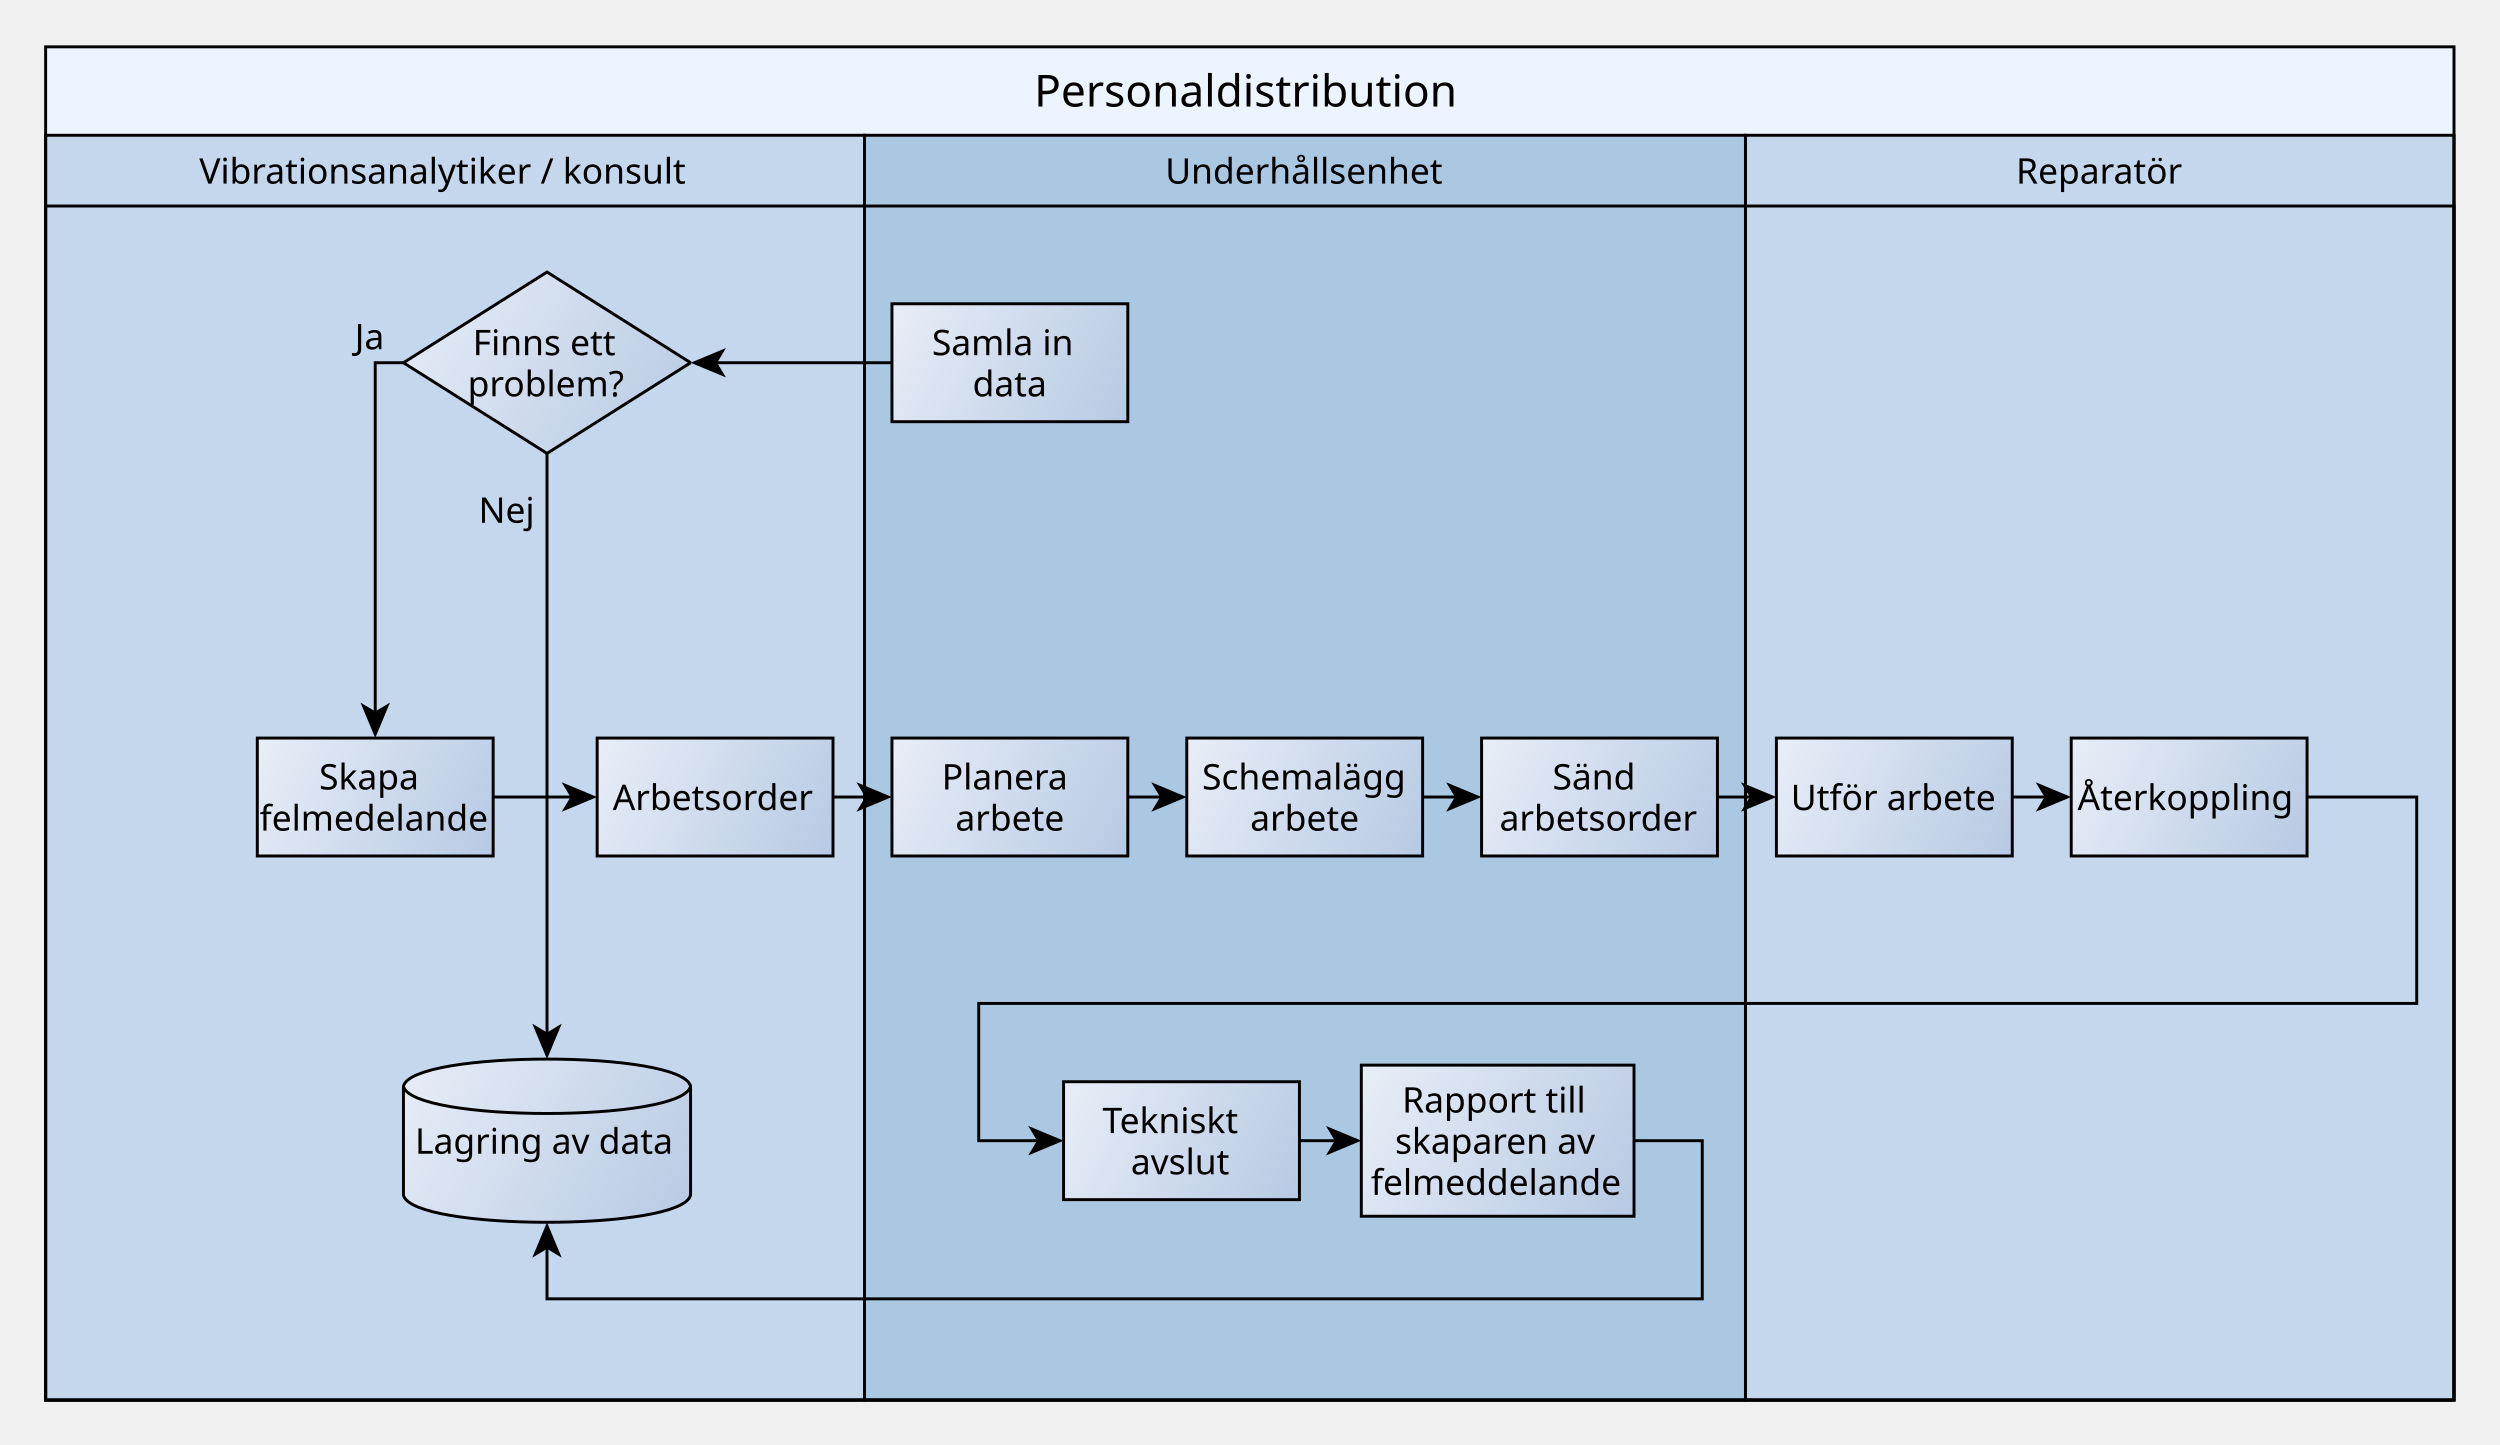
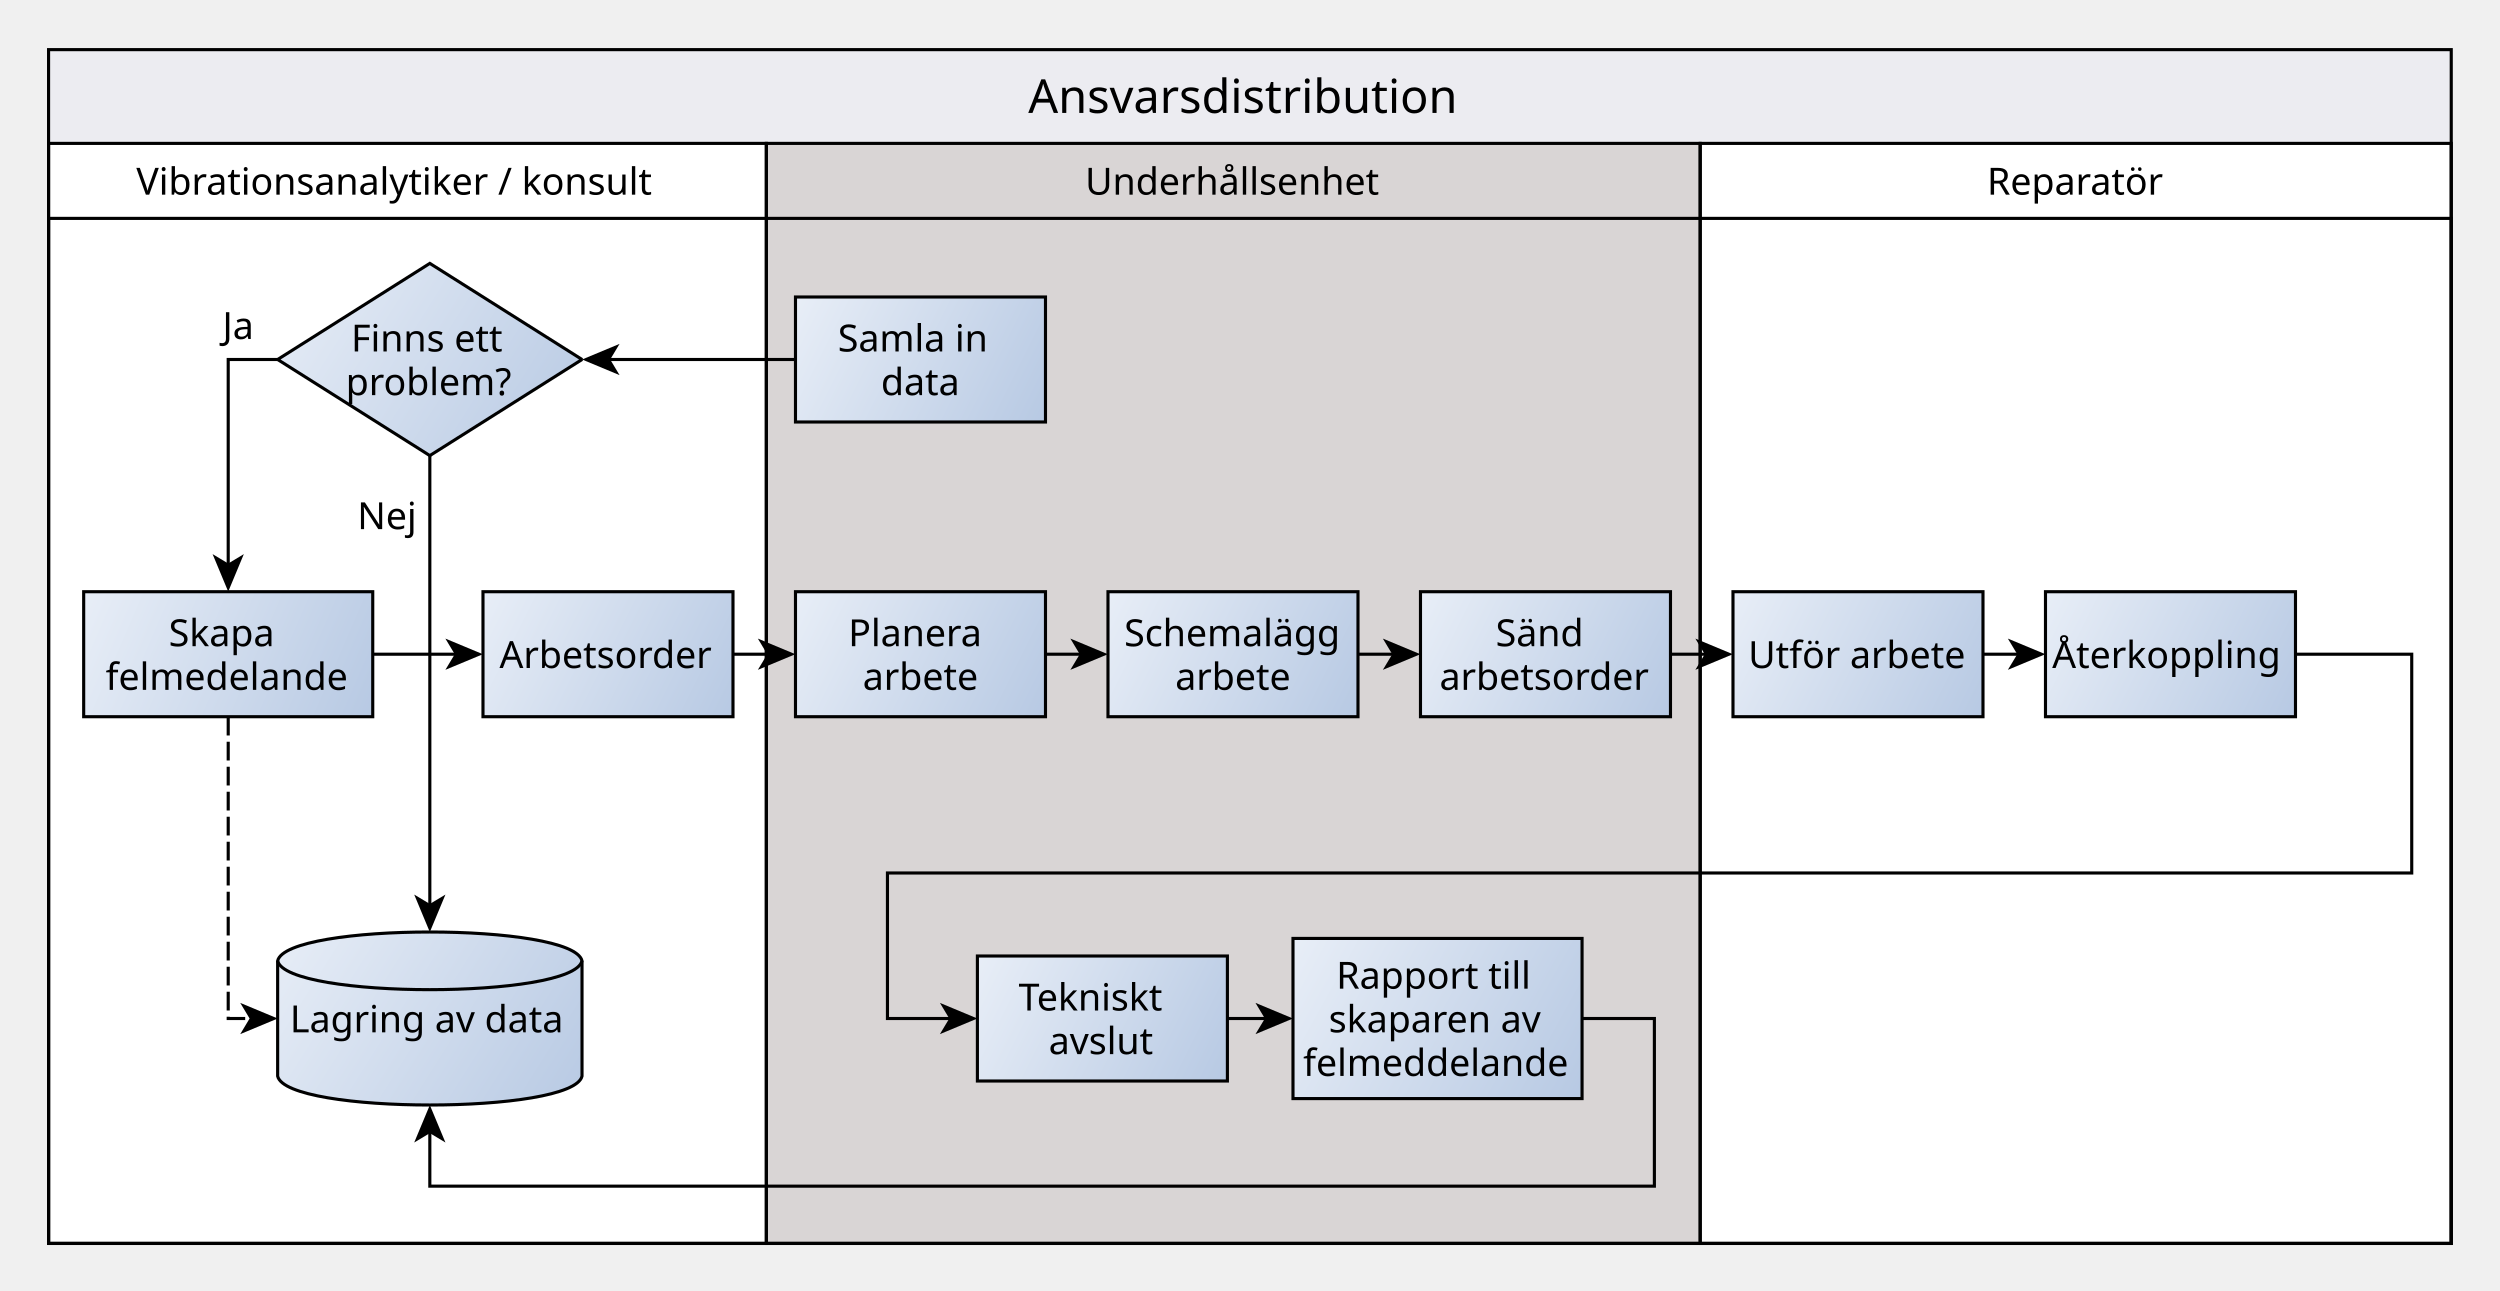
- <svg xmlns="http://www.w3.org/2000/svg" fill-opacity="1" color-rendering="auto" color-interpolation="auto" stroke="black" text-rendering="auto" stroke-linecap="square" width="848" stroke-miterlimit="10" stroke-opacity="1" shape-rendering="auto" fill="black" stroke-dasharray="none" font-weight="normal" stroke-width="1" height="490" font-family="'Dialog'" font-style="normal" stroke-linejoin="miter" font-size="12" stroke-dashoffset="0" image-rendering="auto">
+ <svg xmlns="http://www.w3.org/2000/svg" fill-opacity="1" color-rendering="auto" color-interpolation="auto" stroke="black" text-rendering="auto" stroke-linecap="square" width="800" stroke-miterlimit="10" stroke-opacity="1" shape-rendering="auto" fill="black" stroke-dasharray="none" font-weight="normal" stroke-width="1" height="413" font-family="'Dialog'" font-style="normal" stroke-linejoin="miter" font-size="12" stroke-dashoffset="0" image-rendering="auto">
  <defs id="genericDefs" />
  <g>
    <defs id="defs1">
-       <linearGradient x1="20.277" gradientUnits="userSpaceOnUse" x2="100.277" y1="93.348" y2="133.348" id="linearGradient1" spreadMethod="pad">
-         <stop stop-opacity="1" stop-color="rgb(232,238,247)" offset="0%" />
-         <stop stop-opacity="1" stop-color="rgb(183,201,227)" offset="100%" />
-       </linearGradient>
-       <linearGradient x1="135.555" gradientUnits="userSpaceOnUse" x2="215.555" y1="93.348" y2="133.348" id="linearGradient2" spreadMethod="pad">
-         <stop stop-opacity="1" stop-color="rgb(232,238,247)" offset="0%" />
-         <stop stop-opacity="1" stop-color="rgb(183,201,227)" offset="100%" />
-       </linearGradient>
-       <linearGradient x1="235.555" gradientUnits="userSpaceOnUse" x2="315.555" y1="93.348" y2="133.348" id="linearGradient3" spreadMethod="pad">
-         <stop stop-opacity="1" stop-color="rgb(232,238,247)" offset="0%" />
-         <stop stop-opacity="1" stop-color="rgb(183,201,227)" offset="100%" />
-       </linearGradient>
-       <linearGradient x1="335.555" gradientUnits="userSpaceOnUse" x2="415.555" y1="93.348" y2="133.348" id="linearGradient4" spreadMethod="pad">
-         <stop stop-opacity="1" stop-color="rgb(232,238,247)" offset="0%" />
-         <stop stop-opacity="1" stop-color="rgb(183,201,227)" offset="100%" />
-       </linearGradient>
-       <linearGradient x1="435.555" gradientUnits="userSpaceOnUse" x2="515.555" y1="93.348" y2="133.348" id="linearGradient5" spreadMethod="pad">
-         <stop stop-opacity="1" stop-color="rgb(232,238,247)" offset="0%" />
-         <stop stop-opacity="1" stop-color="rgb(183,201,227)" offset="100%" />
-       </linearGradient>
-       <linearGradient x1="535.555" gradientUnits="userSpaceOnUse" x2="615.555" y1="93.348" y2="133.348" id="linearGradient6" spreadMethod="pad">
-         <stop stop-opacity="1" stop-color="rgb(232,238,247)" offset="0%" />
-         <stop stop-opacity="1" stop-color="rgb(183,201,227)" offset="100%" />
-       </linearGradient>
-       <linearGradient x1="635.555" gradientUnits="userSpaceOnUse" x2="715.555" y1="93.348" y2="133.348" id="linearGradient7" spreadMethod="pad">
-         <stop stop-opacity="1" stop-color="rgb(232,238,247)" offset="0%" />
-         <stop stop-opacity="1" stop-color="rgb(183,201,227)" offset="100%" />
-       </linearGradient>
-       <linearGradient x1="293.767" gradientUnits="userSpaceOnUse" x2="373.767" y1="209.922" y2="249.922" id="linearGradient8" spreadMethod="pad">
-         <stop stop-opacity="1" stop-color="rgb(232,238,247)" offset="0%" />
-         <stop stop-opacity="1" stop-color="rgb(183,201,227)" offset="100%" />
-       </linearGradient>
-       <linearGradient x1="394.756" gradientUnits="userSpaceOnUse" x2="487.256" y1="204.297" y2="255.547" id="linearGradient9" spreadMethod="pad">
-         <stop stop-opacity="1" stop-color="rgb(232,238,247)" offset="0%" />
-         <stop stop-opacity="1" stop-color="rgb(183,201,227)" offset="100%" />
-       </linearGradient>
-       <linearGradient x1="235.555" gradientUnits="userSpaceOnUse" x2="315.555" y1="-53.961" y2="-13.961" id="linearGradient10" spreadMethod="pad">
-         <stop stop-opacity="1" stop-color="rgb(232,238,247)" offset="0%" />
-         <stop stop-opacity="1" stop-color="rgb(183,201,227)" offset="100%" />
-       </linearGradient>
-       <linearGradient x1="69.845" gradientUnits="userSpaceOnUse" x2="167.244" y1="-64.718" y2="-3.205" id="linearGradient11" spreadMethod="pad">
-         <stop stop-opacity="1" stop-color="rgb(232,238,247)" offset="0%" />
-         <stop stop-opacity="1" stop-color="rgb(183,201,227)" offset="100%" />
-       </linearGradient>
-       <linearGradient x1="69.845" gradientUnits="userSpaceOnUse" x2="167.244" y1="199.165" y2="260.678" id="linearGradient12" spreadMethod="pad">
+       <linearGradient x1="20.777" gradientUnits="userSpaceOnUse" x2="113.277" y1="82.348" y2="122.348" id="linearGradient1" spreadMethod="pad">
+         <stop stop-opacity="1" stop-color="rgb(232,238,247)" offset="0%" />
+         <stop stop-opacity="1" stop-color="rgb(183,201,227)" offset="100%" />
+       </linearGradient>
+       <linearGradient x1="148.555" gradientUnits="userSpaceOnUse" x2="228.555" y1="82.348" y2="122.348" id="linearGradient2" spreadMethod="pad">
+         <stop stop-opacity="1" stop-color="rgb(232,238,247)" offset="0%" />
+         <stop stop-opacity="1" stop-color="rgb(183,201,227)" offset="100%" />
+       </linearGradient>
+       <linearGradient x1="248.555" gradientUnits="userSpaceOnUse" x2="328.555" y1="82.348" y2="122.348" id="linearGradient3" spreadMethod="pad">
+         <stop stop-opacity="1" stop-color="rgb(232,238,247)" offset="0%" />
+         <stop stop-opacity="1" stop-color="rgb(183,201,227)" offset="100%" />
+       </linearGradient>
+       <linearGradient x1="348.555" gradientUnits="userSpaceOnUse" x2="428.555" y1="82.348" y2="122.348" id="linearGradient4" spreadMethod="pad">
+         <stop stop-opacity="1" stop-color="rgb(232,238,247)" offset="0%" />
+         <stop stop-opacity="1" stop-color="rgb(183,201,227)" offset="100%" />
+       </linearGradient>
+       <linearGradient x1="448.555" gradientUnits="userSpaceOnUse" x2="528.555" y1="82.348" y2="122.348" id="linearGradient5" spreadMethod="pad">
+         <stop stop-opacity="1" stop-color="rgb(232,238,247)" offset="0%" />
+         <stop stop-opacity="1" stop-color="rgb(183,201,227)" offset="100%" />
+       </linearGradient>
+       <linearGradient x1="548.555" gradientUnits="userSpaceOnUse" x2="628.555" y1="82.348" y2="122.348" id="linearGradient6" spreadMethod="pad">
+         <stop stop-opacity="1" stop-color="rgb(232,238,247)" offset="0%" />
+         <stop stop-opacity="1" stop-color="rgb(183,201,227)" offset="100%" />
+       </linearGradient>
+       <linearGradient x1="648.555" gradientUnits="userSpaceOnUse" x2="728.555" y1="82.348" y2="122.348" id="linearGradient7" spreadMethod="pad">
+         <stop stop-opacity="1" stop-color="rgb(232,238,247)" offset="0%" />
+         <stop stop-opacity="1" stop-color="rgb(183,201,227)" offset="100%" />
+       </linearGradient>
+       <linearGradient x1="306.767" gradientUnits="userSpaceOnUse" x2="386.767" y1="198.922" y2="238.922" id="linearGradient8" spreadMethod="pad">
+         <stop stop-opacity="1" stop-color="rgb(232,238,247)" offset="0%" />
+         <stop stop-opacity="1" stop-color="rgb(183,201,227)" offset="100%" />
+       </linearGradient>
+       <linearGradient x1="407.756" gradientUnits="userSpaceOnUse" x2="500.256" y1="193.297" y2="244.547" id="linearGradient9" spreadMethod="pad">
+         <stop stop-opacity="1" stop-color="rgb(232,238,247)" offset="0%" />
+         <stop stop-opacity="1" stop-color="rgb(183,201,227)" offset="100%" />
+       </linearGradient>
+       <linearGradient x1="248.555" gradientUnits="userSpaceOnUse" x2="328.555" y1="-11.961" y2="28.039" id="linearGradient10" spreadMethod="pad">
+         <stop stop-opacity="1" stop-color="rgb(232,238,247)" offset="0%" />
+         <stop stop-opacity="1" stop-color="rgb(183,201,227)" offset="100%" />
+       </linearGradient>
+       <linearGradient x1="82.845" gradientUnits="userSpaceOnUse" x2="180.244" y1="-22.718" y2="38.795" id="linearGradient11" spreadMethod="pad">
+         <stop stop-opacity="1" stop-color="rgb(232,238,247)" offset="0%" />
+         <stop stop-opacity="1" stop-color="rgb(183,201,227)" offset="100%" />
+       </linearGradient>
+       <linearGradient x1="82.845" gradientUnits="userSpaceOnUse" x2="180.244" y1="188.165" y2="249.678" id="linearGradient12" spreadMethod="pad">
        <stop stop-opacity="1" stop-color="rgb(232,238,247)" offset="0%" />
        <stop stop-opacity="1" stop-color="rgb(183,201,227)" offset="100%" />
      </linearGradient>
      <clipPath clipPathUnits="userSpaceOnUse" id="clipPath1">
-         <path d="M0 0 L848 0 L848 490 L0 490 L0 0 Z" />
+         <path d="M0 0 L800 0 L800 413 L0 413 L0 0 Z" />
      </clipPath>
      <clipPath clipPathUnits="userSpaceOnUse" id="clipPath2">
-         <path d="M-67 -157 L781 -157 L781 333 L-67 333 L-67 -157 Z" />
+         <path d="M-6 -107 L794 -107 L794 306 L-6 306 L-6 -107 Z" />
      </clipPath>
    </defs>
-     <g fill="rgb(236,245,255)" transform="matrix(1,0,0,1,67,157)" stroke="rgb(236,245,255)">
-       <path d="M-51.518 -141.116 L-51.518 -111.116 L765.398 -111.116 L765.398 -141.116 Z" clip-path="url(#clipPath2)" stroke="none" />
-       <rect x="-51.518" width="816.916" height="429.018" y="-111.116" clip-path="url(#clipPath2)" stroke="none" />
-       <rect x="-51.518" y="-111.116" clip-path="url(#clipPath2)" fill="rgb(196,215,237)" width="277.747" height="24" stroke="none" />
-       <rect x="-51.518" y="-87.116" clip-path="url(#clipPath2)" fill="rgb(196,215,237)" width="277.747" height="405.018" stroke="none" />
-       <rect x="226.229" y="-111.116" clip-path="url(#clipPath2)" fill="rgb(171,200,226)" width="298.832" height="24" stroke="none" />
-       <rect x="226.229" y="-87.116" clip-path="url(#clipPath2)" fill="rgb(171,200,226)" width="298.832" height="405.018" stroke="none" />
-       <rect x="525.061" y="-111.116" clip-path="url(#clipPath2)" fill="rgb(196,215,237)" width="240.336" height="24" stroke="none" />
-       <rect x="525.061" y="-87.116" clip-path="url(#clipPath2)" fill="rgb(196,215,237)" width="240.336" height="405.018" stroke="none" />
-       <line clip-path="url(#clipPath2)" fill="rgb(113,146,178)" x1="-51.518" x2="-51.518" y1="-87.116" y2="317.902" stroke="none" />
-     </g>
-     <g stroke-linecap="butt" transform="matrix(1,0,0,1,67,157)" stroke-miterlimit="1.45">
-       <rect fill="none" x="-51.518" width="816.916" height="459.018" y="-141.116" clip-path="url(#clipPath2)" />
-       <rect fill="none" x="-51.518" width="277.747" height="429.018" y="-111.116" clip-path="url(#clipPath2)" />
-       <rect fill="none" x="226.229" width="298.832" height="429.018" y="-111.116" clip-path="url(#clipPath2)" />
-       <rect fill="none" x="525.061" width="240.336" height="429.018" y="-111.116" clip-path="url(#clipPath2)" />
-       <rect fill="none" x="-51.518" width="816.916" height="405.018" y="-87.116" clip-path="url(#clipPath2)" />
-     </g>
-     <g font-family="sans-serif" font-size="15" transform="matrix(1,0,0,1,67,157)">
-       <text x="283.789" xml:space="preserve" y="-120.863" clip-path="url(#clipPath2)" stroke="none">Personaldistribution</text>
-       <text x="0.584" xml:space="preserve" font-size="12" y="-94.714" clip-path="url(#clipPath2)" stroke="none">Vibrationsanalytiker / konsult</text>
-       <text x="328.249" xml:space="preserve" font-size="12" y="-94.714" clip-path="url(#clipPath2)" stroke="none">Underhållsenhet</text>
-       <text x="616.85" xml:space="preserve" font-size="12" y="-94.714" clip-path="url(#clipPath2)" stroke="none">Reparatör</text>
-     </g>
-     <g fill="url(#linearGradient1)" stroke-miterlimit="1.45" transform="matrix(1,0,0,1,67,157)" stroke-linecap="butt" stroke="url(#linearGradient1)">
-       <path d="M20.277 93.348 L100.277 93.348 L100.277 133.348 L20.277 133.348 Z" clip-path="url(#clipPath2)" stroke="none" />
-       <path fill="none" d="M20.277 93.348 L100.277 93.348 L100.277 133.348 L20.277 133.348 Z" clip-path="url(#clipPath2)" stroke="black" />
-     </g>
-     <g font-family="sans-serif" transform="matrix(1,0,0,1,67,157)">
-       <text x="41.237" xml:space="preserve" y="110.787" clip-path="url(#clipPath2)" stroke="none">Skapa </text>
-       <text x="21.04" xml:space="preserve" y="124.75" clip-path="url(#clipPath2)" stroke="none">felmedelande</text>
-     </g>
-     <g fill="url(#linearGradient2)" stroke-miterlimit="1.45" transform="matrix(1,0,0,1,67,157)" stroke-linecap="butt" stroke="url(#linearGradient2)">
-       <path d="M135.555 93.348 L215.555 93.348 L215.555 133.348 L135.555 133.348 Z" clip-path="url(#clipPath2)" stroke="none" />
-       <path fill="none" d="M135.555 93.348 L215.555 93.348 L215.555 133.348 L135.555 133.348 Z" clip-path="url(#clipPath2)" stroke="black" />
-     </g>
-     <g font-family="sans-serif" transform="matrix(1,0,0,1,67,157)">
-       <text x="140.823" xml:space="preserve" y="117.769" clip-path="url(#clipPath2)" stroke="none">Arbetsorder</text>
-     </g>
-     <g fill="url(#linearGradient3)" stroke-miterlimit="1.45" transform="matrix(1,0,0,1,67,157)" stroke-linecap="butt" stroke="url(#linearGradient3)">
-       <path d="M235.555 93.348 L315.555 93.348 L315.555 133.348 L235.555 133.348 Z" clip-path="url(#clipPath2)" stroke="none" />
-       <path fill="none" d="M235.555 93.348 L315.555 93.348 L315.555 133.348 L235.555 133.348 Z" clip-path="url(#clipPath2)" stroke="black" />
-     </g>
-     <g font-family="sans-serif" transform="matrix(1,0,0,1,67,157)">
-       <text x="252.457" xml:space="preserve" y="110.787" clip-path="url(#clipPath2)" stroke="none">Planera </text>
-       <text x="257.08" xml:space="preserve" y="124.75" clip-path="url(#clipPath2)" stroke="none">arbete</text>
-     </g>
-     <g fill="url(#linearGradient4)" stroke-miterlimit="1.45" transform="matrix(1,0,0,1,67,157)" stroke-linecap="butt" stroke="url(#linearGradient4)">
-       <path d="M335.555 93.348 L415.555 93.348 L415.555 133.348 L335.555 133.348 Z" clip-path="url(#clipPath2)" stroke="none" />
-       <path fill="none" d="M335.555 93.348 L415.555 93.348 L415.555 133.348 L335.555 133.348 Z" clip-path="url(#clipPath2)" stroke="black" />
-     </g>
-     <g font-family="sans-serif" transform="matrix(1,0,0,1,67,157)">
-       <text x="340.738" xml:space="preserve" y="110.787" clip-path="url(#clipPath2)" stroke="none">Schemalägg</text>
-       <text x="357.08" xml:space="preserve" y="124.75" clip-path="url(#clipPath2)" stroke="none">arbete</text>
-     </g>
-     <g fill="url(#linearGradient5)" stroke-miterlimit="1.45" transform="matrix(1,0,0,1,67,157)" stroke-linecap="butt" stroke="url(#linearGradient5)">
-       <path d="M435.555 93.348 L515.555 93.348 L515.555 133.348 L435.555 133.348 Z" clip-path="url(#clipPath2)" stroke="none" />
-       <path fill="none" d="M435.555 93.348 L515.555 93.348 L515.555 133.348 L435.555 133.348 Z" clip-path="url(#clipPath2)" stroke="black" />
-     </g>
-     <g font-family="sans-serif" transform="matrix(1,0,0,1,67,157)">
-       <text x="459.611" xml:space="preserve" y="110.787" clip-path="url(#clipPath2)" stroke="none">Sänd </text>
-       <text x="441.649" xml:space="preserve" y="124.75" clip-path="url(#clipPath2)" stroke="none">arbetsorder</text>
-     </g>
-     <g fill="url(#linearGradient6)" stroke-miterlimit="1.45" transform="matrix(1,0,0,1,67,157)" stroke-linecap="butt" stroke="url(#linearGradient6)">
-       <path d="M535.555 93.348 L615.555 93.348 L615.555 133.348 L535.555 133.348 Z" clip-path="url(#clipPath2)" stroke="none" />
-       <path fill="none" d="M535.555 93.348 L615.555 93.348 L615.555 133.348 L535.555 133.348 Z" clip-path="url(#clipPath2)" stroke="black" />
-     </g>
-     <g font-family="sans-serif" transform="matrix(1,0,0,1,67,157)">
-       <text x="540.434" xml:space="preserve" y="117.769" clip-path="url(#clipPath2)" stroke="none">Utför arbete</text>
-     </g>
-     <g fill="url(#linearGradient7)" stroke-miterlimit="1.45" transform="matrix(1,0,0,1,67,157)" stroke-linecap="butt" stroke="url(#linearGradient7)">
-       <path d="M635.555 93.348 L715.555 93.348 L715.555 133.348 L635.555 133.348 Z" clip-path="url(#clipPath2)" stroke="none" />
-       <path fill="none" d="M635.555 93.348 L715.555 93.348 L715.555 133.348 L635.555 133.348 Z" clip-path="url(#clipPath2)" stroke="black" />
-     </g>
-     <g font-family="sans-serif" transform="matrix(1,0,0,1,67,157)">
-       <text x="637.694" xml:space="preserve" y="117.769" clip-path="url(#clipPath2)" stroke="none">Återkoppling</text>
-     </g>
-     <g fill="url(#linearGradient8)" stroke-miterlimit="1.45" transform="matrix(1,0,0,1,67,157)" stroke-linecap="butt" stroke="url(#linearGradient8)">
-       <path d="M293.767 209.922 L373.767 209.922 L373.767 249.922 L293.767 249.922 Z" clip-path="url(#clipPath2)" stroke="none" />
-       <path fill="none" d="M293.767 209.922 L373.767 209.922 L373.767 249.922 L293.767 249.922 Z" clip-path="url(#clipPath2)" stroke="black" />
-     </g>
-     <g font-family="sans-serif" transform="matrix(1,0,0,1,67,157)">
-       <text x="306.957" xml:space="preserve" y="227.361" clip-path="url(#clipPath2)" stroke="none">Tekniskt </text>
-       <text x="316.587" xml:space="preserve" y="241.324" clip-path="url(#clipPath2)" stroke="none">avslut</text>
-     </g>
-     <g fill="url(#linearGradient9)" stroke-miterlimit="1.45" transform="matrix(1,0,0,1,67,157)" stroke-linecap="butt" stroke="url(#linearGradient9)">
-       <path d="M394.756 204.297 L487.256 204.297 L487.256 255.547 L394.756 255.547 Z" clip-path="url(#clipPath2)" stroke="none" />
-       <path fill="none" d="M394.756 204.297 L487.256 204.297 L487.256 255.547 L394.756 255.547 Z" clip-path="url(#clipPath2)" stroke="black" />
-     </g>
-     <g font-family="sans-serif" transform="matrix(1,0,0,1,67,157)">
-       <text x="408.615" xml:space="preserve" y="220.38" clip-path="url(#clipPath2)" stroke="none">Rapport till</text>
-       <text x="406.198" xml:space="preserve" y="234.343" clip-path="url(#clipPath2)" stroke="none">skaparen av</text>
-       <text x="397.992" xml:space="preserve" y="248.306" clip-path="url(#clipPath2)" stroke="none">felmeddelande</text>
-     </g>
-     <g fill="url(#linearGradient10)" stroke-miterlimit="1.45" transform="matrix(1,0,0,1,67,157)" stroke-linecap="butt" stroke="url(#linearGradient10)">
-       <path d="M235.555 -53.961 L315.555 -53.961 L315.555 -13.961 L235.555 -13.961 Z" clip-path="url(#clipPath2)" stroke="none" />
-       <path fill="none" d="M235.555 -53.961 L315.555 -53.961 L315.555 -13.961 L235.555 -13.961 Z" clip-path="url(#clipPath2)" stroke="black" />
-     </g>
-     <g font-family="sans-serif" transform="matrix(1,0,0,1,67,157)">
-       <text x="249.106" xml:space="preserve" y="-36.522" clip-path="url(#clipPath2)" stroke="none">Samla in </text>
-       <text x="262.907" xml:space="preserve" y="-22.559" clip-path="url(#clipPath2)" stroke="none">data</text>
-     </g>
-     <g fill="url(#linearGradient11)" stroke-miterlimit="1.45" transform="matrix(1,0,0,1,67,157)" stroke-linecap="butt" stroke="url(#linearGradient11)">
-       <path d="M118.544 -64.718 L167.244 -33.961 L118.544 -3.205 L69.845 -33.961 Z" clip-path="url(#clipPath2)" stroke="none" />
-       <path fill="none" d="M118.544 -64.718 L167.244 -33.961 L118.544 -3.205 L69.845 -33.961 Z" clip-path="url(#clipPath2)" stroke="black" />
-     </g>
-     <g font-family="sans-serif" transform="matrix(1,0,0,1,67,157)">
-       <text x="93.358" xml:space="preserve" y="-36.522" clip-path="url(#clipPath2)" stroke="none">Finns ett</text>
-       <text x="91.641" xml:space="preserve" y="-22.559" clip-path="url(#clipPath2)" stroke="none">problem?</text>
-     </g>
-     <g fill="url(#linearGradient12)" stroke-miterlimit="1.45" transform="matrix(1,0,0,1,67,157)" stroke-linecap="butt" stroke="url(#linearGradient12)">
-       <path d="M69.845 211.468 C72.767 199.165 164.322 199.165 167.244 211.468 L167.244 248.376 C164.322 260.678 72.767 260.678 69.845 248.376 Z" clip-path="url(#clipPath2)" stroke="none" />
-       <path fill="none" d="M69.845 211.468 C72.767 199.165 164.322 199.165 167.244 211.468 L167.244 248.376 C164.322 260.678 72.767 260.678 69.845 248.376 Z" clip-path="url(#clipPath2)" stroke="black" />
-       <path fill="none" d="M167.244 211.468 C164.322 223.77 72.767 223.77 69.845 211.468" clip-path="url(#clipPath2)" stroke="black" />
-     </g>
-     <g font-family="sans-serif" transform="matrix(1,0,0,1,67,157)">
-       <text x="73.773" xml:space="preserve" y="234.343" clip-path="url(#clipPath2)" stroke="none">Lagring av data</text>
-     </g>
-     <g stroke-linecap="butt" transform="matrix(1,0,0,1,67,157)" stroke-miterlimit="1.45">
-       <path fill="none" d="M100.277 113.348 L127.52 113.348" clip-path="url(#clipPath2)" />
-     </g>
-     <g stroke-linecap="butt" transform="matrix(1,0,0,1,67,157)" stroke-miterlimit="1.45">
-       <path d="M135.52 113.348 L123.52 108.348 L126.52 113.348 L123.52 118.348 Z" clip-path="url(#clipPath2)" stroke="none" />
-       <path fill="none" d="M215.555 113.348 L227.516 113.348" clip-path="url(#clipPath2)" />
-       <path d="M235.516 113.348 L223.516 108.348 L226.516 113.348 L223.516 118.348 Z" clip-path="url(#clipPath2)" stroke="none" />
-       <path fill="none" d="M315.555 113.348 L327.516 113.348" clip-path="url(#clipPath2)" />
-       <path d="M335.516 113.348 L323.516 108.348 L326.516 113.348 L323.516 118.348 Z" clip-path="url(#clipPath2)" stroke="none" />
-       <path fill="none" d="M415.555 113.348 L427.516 113.348" clip-path="url(#clipPath2)" />
-       <path d="M435.516 113.348 L423.516 108.348 L426.516 113.348 L423.516 118.348 Z" clip-path="url(#clipPath2)" stroke="none" />
-       <path fill="none" d="M515.555 113.348 L527.516 113.348" clip-path="url(#clipPath2)" />
-       <path d="M535.516 113.348 L523.516 108.348 L526.516 113.348 L523.516 118.348 Z" clip-path="url(#clipPath2)" stroke="none" />
-       <path fill="none" d="M615.555 113.348 L627.516 113.348" clip-path="url(#clipPath2)" />
-       <path d="M635.516 113.348 L623.516 108.348 L626.516 113.348 L623.516 118.348 Z" clip-path="url(#clipPath2)" stroke="none" />
-       <path fill="none" d="M715.549 113.348 L752.755 113.348 L752.755 183.356 L264.984 183.356 L264.984 229.922 L285.766 229.922" clip-path="url(#clipPath2)" />
-       <path d="M293.766 229.922 L281.766 224.922 L284.766 229.922 L281.766 234.922 Z" clip-path="url(#clipPath2)" stroke="none" />
-       <path fill="none" d="M373.808 229.922 L386.756 229.922" clip-path="url(#clipPath2)" />
-       <path d="M394.756 229.922 L382.756 224.922 L385.756 229.922 L382.756 234.922 Z" clip-path="url(#clipPath2)" stroke="none" />
-       <path fill="none" d="M235.574 -33.961 L175.259 -33.961" clip-path="url(#clipPath2)" />
-       <path d="M167.259 -33.961 L179.259 -28.961 L176.259 -33.961 L179.259 -38.961 Z" clip-path="url(#clipPath2)" stroke="none" />
-       <path fill="none" d="M69.865 -33.961 L60.277 -33.961 L60.277 85.316" clip-path="url(#clipPath2)" />
-       <path d="M60.277 93.316 L65.277 81.316 L60.277 84.316 L55.277 81.316 Z" clip-path="url(#clipPath2)" stroke="none" />
-       <text x="53.319" xml:space="preserve" y="-38.522" font-family="sans-serif" clip-path="url(#clipPath2)" stroke="none">Ja</text>
-       <path fill="none" d="M487.26 229.922 L510.403 229.922 L510.403 283.569 L118.544 283.569 L118.544 265.61" clip-path="url(#clipPath2)" />
-       <path d="M118.544 257.61 L113.544 269.61 L118.544 266.61 L123.544 269.61 Z" clip-path="url(#clipPath2)" stroke="none" />
-       <path fill="none" d="M118.544 -3.199 L118.544 194.233" clip-path="url(#clipPath2)" />
-       <path d="M118.544 202.233 L123.544 190.233 L118.544 193.233 L113.544 190.233 Z" clip-path="url(#clipPath2)" stroke="none" />
-       <text x="95.343" xml:space="preserve" y="20.323" font-family="sans-serif" clip-path="url(#clipPath2)" stroke="none">Nej</text>
+     <g fill="rgb(236,236,241)" transform="matrix(1,0,0,1,6,107)" stroke="rgb(236,236,241)">
+       <path d="M9.543 -91.116 L9.543 -61.116 L778.398 -61.116 L778.398 -91.116 Z" clip-path="url(#clipPath2)" stroke="none" />
+       <rect x="9.543" width="768.855" height="352.018" y="-61.116" clip-path="url(#clipPath2)" stroke="none" />
+       <rect x="9.543" y="-61.116" clip-path="url(#clipPath2)" fill="white" width="229.686" height="352.018" stroke="none" />
+       <rect x="239.229" y="-61.116" clip-path="url(#clipPath2)" fill="rgb(217,213,213)" width="298.832" height="24" stroke="none" />
+       <rect x="239.229" y="-37.116" clip-path="url(#clipPath2)" fill="rgb(217,213,213)" width="298.832" height="328.018" stroke="none" />
+       <rect x="538.061" y="-61.116" clip-path="url(#clipPath2)" fill="white" width="240.336" height="352.018" stroke="none" />
+       <line clip-path="url(#clipPath2)" fill="silver" x1="9.543" x2="9.543" y1="-37.116" y2="290.902" stroke="none" />
+     </g>
+     <g stroke-linecap="butt" transform="matrix(1,0,0,1,6,107)" stroke-miterlimit="1.45">
+       <rect fill="none" x="9.543" width="768.855" height="382.018" y="-91.116" clip-path="url(#clipPath2)" />
+       <rect fill="none" x="9.543" width="229.686" height="352.018" y="-61.116" clip-path="url(#clipPath2)" />
+       <rect fill="none" x="239.229" width="298.832" height="352.018" y="-61.116" clip-path="url(#clipPath2)" />
+       <rect fill="none" x="538.061" width="240.336" height="352.018" y="-61.116" clip-path="url(#clipPath2)" />
+       <rect fill="none" x="9.543" width="768.855" height="328.018" y="-37.116" clip-path="url(#clipPath2)" />
+     </g>
+     <g font-family="sans-serif" font-size="15" transform="matrix(1,0,0,1,6,107)">
+       <text x="323.039" xml:space="preserve" y="-70.863" clip-path="url(#clipPath2)" stroke="none">Ansvarsdistribution</text>
+       <text x="37.615" xml:space="preserve" font-size="12" y="-44.714" clip-path="url(#clipPath2)" stroke="none">Vibrationsanalytiker / konsult</text>
+       <text x="341.249" xml:space="preserve" font-size="12" y="-44.714" clip-path="url(#clipPath2)" stroke="none">Underhållsenhet</text>
+       <text x="629.85" xml:space="preserve" font-size="12" y="-44.714" clip-path="url(#clipPath2)" stroke="none">Reparatör</text>
+     </g>
+     <g fill="url(#linearGradient1)" stroke-miterlimit="1.45" transform="matrix(1,0,0,1,6,107)" stroke-linecap="butt" stroke="url(#linearGradient1)">
+       <path d="M20.777 82.348 L113.277 82.348 L113.277 122.348 L20.777 122.348 Z" clip-path="url(#clipPath2)" stroke="none" />
+       <path fill="none" d="M20.777 82.348 L113.277 82.348 L113.277 122.348 L20.777 122.348 Z" clip-path="url(#clipPath2)" stroke="black" />
+     </g>
+     <g font-family="sans-serif" transform="matrix(1,0,0,1,6,107)">
+       <text x="47.987" xml:space="preserve" y="99.787" clip-path="url(#clipPath2)" stroke="none">Skapa </text>
+       <text x="27.79" xml:space="preserve" y="113.75" clip-path="url(#clipPath2)" stroke="none">felmedelande</text>
+     </g>
+     <g fill="url(#linearGradient2)" stroke-miterlimit="1.45" transform="matrix(1,0,0,1,6,107)" stroke-linecap="butt" stroke="url(#linearGradient2)">
+       <path d="M148.555 82.348 L228.555 82.348 L228.555 122.348 L148.555 122.348 Z" clip-path="url(#clipPath2)" stroke="none" />
+       <path fill="none" d="M148.555 82.348 L228.555 82.348 L228.555 122.348 L148.555 122.348 Z" clip-path="url(#clipPath2)" stroke="black" />
+     </g>
+     <g font-family="sans-serif" transform="matrix(1,0,0,1,6,107)">
+       <text x="153.823" xml:space="preserve" y="106.769" clip-path="url(#clipPath2)" stroke="none">Arbetsorder</text>
+     </g>
+     <g fill="url(#linearGradient3)" stroke-miterlimit="1.45" transform="matrix(1,0,0,1,6,107)" stroke-linecap="butt" stroke="url(#linearGradient3)">
+       <path d="M248.555 82.348 L328.555 82.348 L328.555 122.348 L248.555 122.348 Z" clip-path="url(#clipPath2)" stroke="none" />
+       <path fill="none" d="M248.555 82.348 L328.555 82.348 L328.555 122.348 L248.555 122.348 Z" clip-path="url(#clipPath2)" stroke="black" />
+     </g>
+     <g font-family="sans-serif" transform="matrix(1,0,0,1,6,107)">
+       <text x="265.457" xml:space="preserve" y="99.787" clip-path="url(#clipPath2)" stroke="none">Planera </text>
+       <text x="270.08" xml:space="preserve" y="113.75" clip-path="url(#clipPath2)" stroke="none">arbete</text>
+     </g>
+     <g fill="url(#linearGradient4)" stroke-miterlimit="1.45" transform="matrix(1,0,0,1,6,107)" stroke-linecap="butt" stroke="url(#linearGradient4)">
+       <path d="M348.555 82.348 L428.555 82.348 L428.555 122.348 L348.555 122.348 Z" clip-path="url(#clipPath2)" stroke="none" />
+       <path fill="none" d="M348.555 82.348 L428.555 82.348 L428.555 122.348 L348.555 122.348 Z" clip-path="url(#clipPath2)" stroke="black" />
+     </g>
+     <g font-family="sans-serif" transform="matrix(1,0,0,1,6,107)">
+       <text x="353.738" xml:space="preserve" y="99.787" clip-path="url(#clipPath2)" stroke="none">Schemalägg</text>
+       <text x="370.08" xml:space="preserve" y="113.75" clip-path="url(#clipPath2)" stroke="none">arbete</text>
+     </g>
+     <g fill="url(#linearGradient5)" stroke-miterlimit="1.45" transform="matrix(1,0,0,1,6,107)" stroke-linecap="butt" stroke="url(#linearGradient5)">
+       <path d="M448.555 82.348 L528.555 82.348 L528.555 122.348 L448.555 122.348 Z" clip-path="url(#clipPath2)" stroke="none" />
+       <path fill="none" d="M448.555 82.348 L528.555 82.348 L528.555 122.348 L448.555 122.348 Z" clip-path="url(#clipPath2)" stroke="black" />
+     </g>
+     <g font-family="sans-serif" transform="matrix(1,0,0,1,6,107)">
+       <text x="472.611" xml:space="preserve" y="99.787" clip-path="url(#clipPath2)" stroke="none">Sänd </text>
+       <text x="454.649" xml:space="preserve" y="113.75" clip-path="url(#clipPath2)" stroke="none">arbetsorder</text>
+     </g>
+     <g fill="url(#linearGradient6)" stroke-miterlimit="1.45" transform="matrix(1,0,0,1,6,107)" stroke-linecap="butt" stroke="url(#linearGradient6)">
+       <path d="M548.555 82.348 L628.555 82.348 L628.555 122.348 L548.555 122.348 Z" clip-path="url(#clipPath2)" stroke="none" />
+       <path fill="none" d="M548.555 82.348 L628.555 82.348 L628.555 122.348 L548.555 122.348 Z" clip-path="url(#clipPath2)" stroke="black" />
+     </g>
+     <g font-family="sans-serif" transform="matrix(1,0,0,1,6,107)">
+       <text x="553.434" xml:space="preserve" y="106.769" clip-path="url(#clipPath2)" stroke="none">Utför arbete</text>
+     </g>
+     <g fill="url(#linearGradient7)" stroke-miterlimit="1.45" transform="matrix(1,0,0,1,6,107)" stroke-linecap="butt" stroke="url(#linearGradient7)">
+       <path d="M648.555 82.348 L728.555 82.348 L728.555 122.348 L648.555 122.348 Z" clip-path="url(#clipPath2)" stroke="none" />
+       <path fill="none" d="M648.555 82.348 L728.555 82.348 L728.555 122.348 L648.555 122.348 Z" clip-path="url(#clipPath2)" stroke="black" />
+     </g>
+     <g font-family="sans-serif" transform="matrix(1,0,0,1,6,107)">
+       <text x="650.694" xml:space="preserve" y="106.769" clip-path="url(#clipPath2)" stroke="none">Återkoppling</text>
+     </g>
+     <g fill="url(#linearGradient8)" stroke-miterlimit="1.45" transform="matrix(1,0,0,1,6,107)" stroke-linecap="butt" stroke="url(#linearGradient8)">
+       <path d="M306.767 198.922 L386.767 198.922 L386.767 238.922 L306.767 238.922 Z" clip-path="url(#clipPath2)" stroke="none" />
+       <path fill="none" d="M306.767 198.922 L386.767 198.922 L386.767 238.922 L306.767 238.922 Z" clip-path="url(#clipPath2)" stroke="black" />
+     </g>
+     <g font-family="sans-serif" transform="matrix(1,0,0,1,6,107)">
+       <text x="319.957" xml:space="preserve" y="216.361" clip-path="url(#clipPath2)" stroke="none">Tekniskt </text>
+       <text x="329.587" xml:space="preserve" y="230.324" clip-path="url(#clipPath2)" stroke="none">avslut</text>
+     </g>
+     <g fill="url(#linearGradient9)" stroke-miterlimit="1.45" transform="matrix(1,0,0,1,6,107)" stroke-linecap="butt" stroke="url(#linearGradient9)">
+       <path d="M407.756 193.297 L500.256 193.297 L500.256 244.547 L407.756 244.547 Z" clip-path="url(#clipPath2)" stroke="none" />
+       <path fill="none" d="M407.756 193.297 L500.256 193.297 L500.256 244.547 L407.756 244.547 Z" clip-path="url(#clipPath2)" stroke="black" />
+     </g>
+     <g font-family="sans-serif" transform="matrix(1,0,0,1,6,107)">
+       <text x="421.615" xml:space="preserve" y="209.38" clip-path="url(#clipPath2)" stroke="none">Rapport till</text>
+       <text x="419.198" xml:space="preserve" y="223.343" clip-path="url(#clipPath2)" stroke="none">skaparen av</text>
+       <text x="410.992" xml:space="preserve" y="237.306" clip-path="url(#clipPath2)" stroke="none">felmeddelande</text>
+     </g>
+     <g fill="url(#linearGradient10)" stroke-miterlimit="1.45" transform="matrix(1,0,0,1,6,107)" stroke-linecap="butt" stroke="url(#linearGradient10)">
+       <path d="M248.555 -11.961 L328.555 -11.961 L328.555 28.039 L248.555 28.039 Z" clip-path="url(#clipPath2)" stroke="none" />
+       <path fill="none" d="M248.555 -11.961 L328.555 -11.961 L328.555 28.039 L248.555 28.039 Z" clip-path="url(#clipPath2)" stroke="black" />
+     </g>
+     <g font-family="sans-serif" transform="matrix(1,0,0,1,6,107)">
+       <text x="262.106" xml:space="preserve" y="5.478" clip-path="url(#clipPath2)" stroke="none">Samla in </text>
+       <text x="275.907" xml:space="preserve" y="19.441" clip-path="url(#clipPath2)" stroke="none">data</text>
+     </g>
+     <g fill="url(#linearGradient11)" stroke-miterlimit="1.45" transform="matrix(1,0,0,1,6,107)" stroke-linecap="butt" stroke="url(#linearGradient11)">
+       <path d="M131.544 -22.718 L180.244 8.039 L131.544 38.795 L82.845 8.039 Z" clip-path="url(#clipPath2)" stroke="none" />
+       <path fill="none" d="M131.544 -22.718 L180.244 8.039 L131.544 38.795 L82.845 8.039 Z" clip-path="url(#clipPath2)" stroke="black" />
+     </g>
+     <g font-family="sans-serif" transform="matrix(1,0,0,1,6,107)">
+       <text x="106.358" xml:space="preserve" y="5.478" clip-path="url(#clipPath2)" stroke="none">Finns ett</text>
+       <text x="104.641" xml:space="preserve" y="19.441" clip-path="url(#clipPath2)" stroke="none">problem?</text>
+     </g>
+     <g fill="url(#linearGradient12)" stroke-miterlimit="1.45" transform="matrix(1,0,0,1,6,107)" stroke-linecap="butt" stroke="url(#linearGradient12)">
+       <path d="M82.845 200.468 C85.767 188.165 177.322 188.165 180.244 200.468 L180.244 237.376 C177.322 249.678 85.767 249.678 82.845 237.376 Z" clip-path="url(#clipPath2)" stroke="none" />
+       <path fill="none" d="M82.845 200.468 C85.767 188.165 177.322 188.165 180.244 200.468 L180.244 237.376 C177.322 249.678 85.767 249.678 82.845 237.376 Z" clip-path="url(#clipPath2)" stroke="black" />
+       <path fill="none" d="M180.244 200.468 C177.322 212.77 85.767 212.77 82.845 200.468" clip-path="url(#clipPath2)" stroke="black" />
+     </g>
+     <g font-family="sans-serif" transform="matrix(1,0,0,1,6,107)">
+       <text x="86.773" xml:space="preserve" y="223.343" clip-path="url(#clipPath2)" stroke="none">Lagring av data</text>
+     </g>
+     <g stroke-linecap="butt" transform="matrix(1,0,0,1,6,107)" stroke-miterlimit="1.45">
+       <path fill="none" d="M113.277 102.348 L140.52 102.348" clip-path="url(#clipPath2)" />
+     </g>
+     <g stroke-linecap="butt" transform="matrix(1,0,0,1,6,107)" stroke-miterlimit="1.45">
+       <path d="M148.52 102.348 L136.52 97.348 L139.52 102.348 L136.52 107.348 Z" clip-path="url(#clipPath2)" stroke="none" />
+       <path fill="none" d="M228.555 102.348 L240.516 102.348" clip-path="url(#clipPath2)" />
+       <path d="M248.516 102.348 L236.516 97.348 L239.516 102.348 L236.516 107.348 Z" clip-path="url(#clipPath2)" stroke="none" />
+       <path fill="none" d="M328.555 102.348 L340.516 102.348" clip-path="url(#clipPath2)" />
+       <path d="M348.516 102.348 L336.516 97.348 L339.516 102.348 L336.516 107.348 Z" clip-path="url(#clipPath2)" stroke="none" />
+       <path fill="none" d="M428.555 102.348 L440.516 102.348" clip-path="url(#clipPath2)" />
+       <path d="M448.516 102.348 L436.516 97.348 L439.516 102.348 L436.516 107.348 Z" clip-path="url(#clipPath2)" stroke="none" />
+       <path fill="none" d="M528.555 102.348 L540.516 102.348" clip-path="url(#clipPath2)" />
+       <path d="M548.516 102.348 L536.516 97.348 L539.516 102.348 L536.516 107.348 Z" clip-path="url(#clipPath2)" stroke="none" />
+       <path fill="none" d="M628.555 102.348 L640.516 102.348" clip-path="url(#clipPath2)" />
+       <path d="M648.516 102.348 L636.516 97.348 L639.516 102.348 L636.516 107.348 Z" clip-path="url(#clipPath2)" stroke="none" />
+       <path fill="none" d="M728.549 102.348 L765.755 102.348 L765.755 172.356 L277.984 172.356 L277.984 218.922 L298.766 218.922" clip-path="url(#clipPath2)" />
+       <path d="M306.766 218.922 L294.766 213.922 L297.766 218.922 L294.766 223.922 Z" clip-path="url(#clipPath2)" stroke="none" />
+       <path fill="none" d="M386.808 218.922 L399.756 218.922" clip-path="url(#clipPath2)" />
+       <path d="M407.756 218.922 L395.756 213.922 L398.756 218.922 L395.756 223.922 Z" clip-path="url(#clipPath2)" stroke="none" />
+       <path fill="none" d="M248.574 8.039 L188.259 8.039" clip-path="url(#clipPath2)" />
+       <path d="M180.259 8.039 L192.259 13.039 L189.259 8.039 L192.259 3.039 Z" clip-path="url(#clipPath2)" stroke="none" />
+       <path fill="none" d="M82.873 8.039 L67.027 8.039 L67.027 74.316" clip-path="url(#clipPath2)" />
+       <path d="M67.027 82.316 L72.027 70.316 L67.027 73.316 L62.027 70.316 Z" clip-path="url(#clipPath2)" stroke="none" />
+       <text x="65.194" xml:space="preserve" y="1.478" font-family="sans-serif" clip-path="url(#clipPath2)" stroke="none">Ja</text>
+       <path fill="none" d="M500.26 218.922 L523.403 218.922 L523.403 272.569 L131.544 272.569 L131.544 254.61" clip-path="url(#clipPath2)" />
+       <path d="M131.544 246.61 L126.544 258.61 L131.544 255.61 L136.544 258.61 Z" clip-path="url(#clipPath2)" stroke="none" />
+       <path fill="none" d="M131.544 38.801 L131.544 183.262" clip-path="url(#clipPath2)" />
+       <path d="M131.544 191.262 L136.544 179.262 L131.544 182.262 L126.544 179.262 Z" clip-path="url(#clipPath2)" stroke="none" />
+       <text x="108.343" xml:space="preserve" y="62.322" font-family="sans-serif" clip-path="url(#clipPath2)" stroke="none">Nej</text>
+       <path fill="none" stroke-dasharray="6,2" d="M67.027 122.355 L67.027 218.922 L74.873 218.922" clip-path="url(#clipPath2)" />
+       <path stroke-dasharray="6,2" d="M82.873 218.922 L70.873 213.922 L73.873 218.922 L70.873 223.922 Z" clip-path="url(#clipPath2)" stroke="none" />
    </g>
  </g>
</svg>
